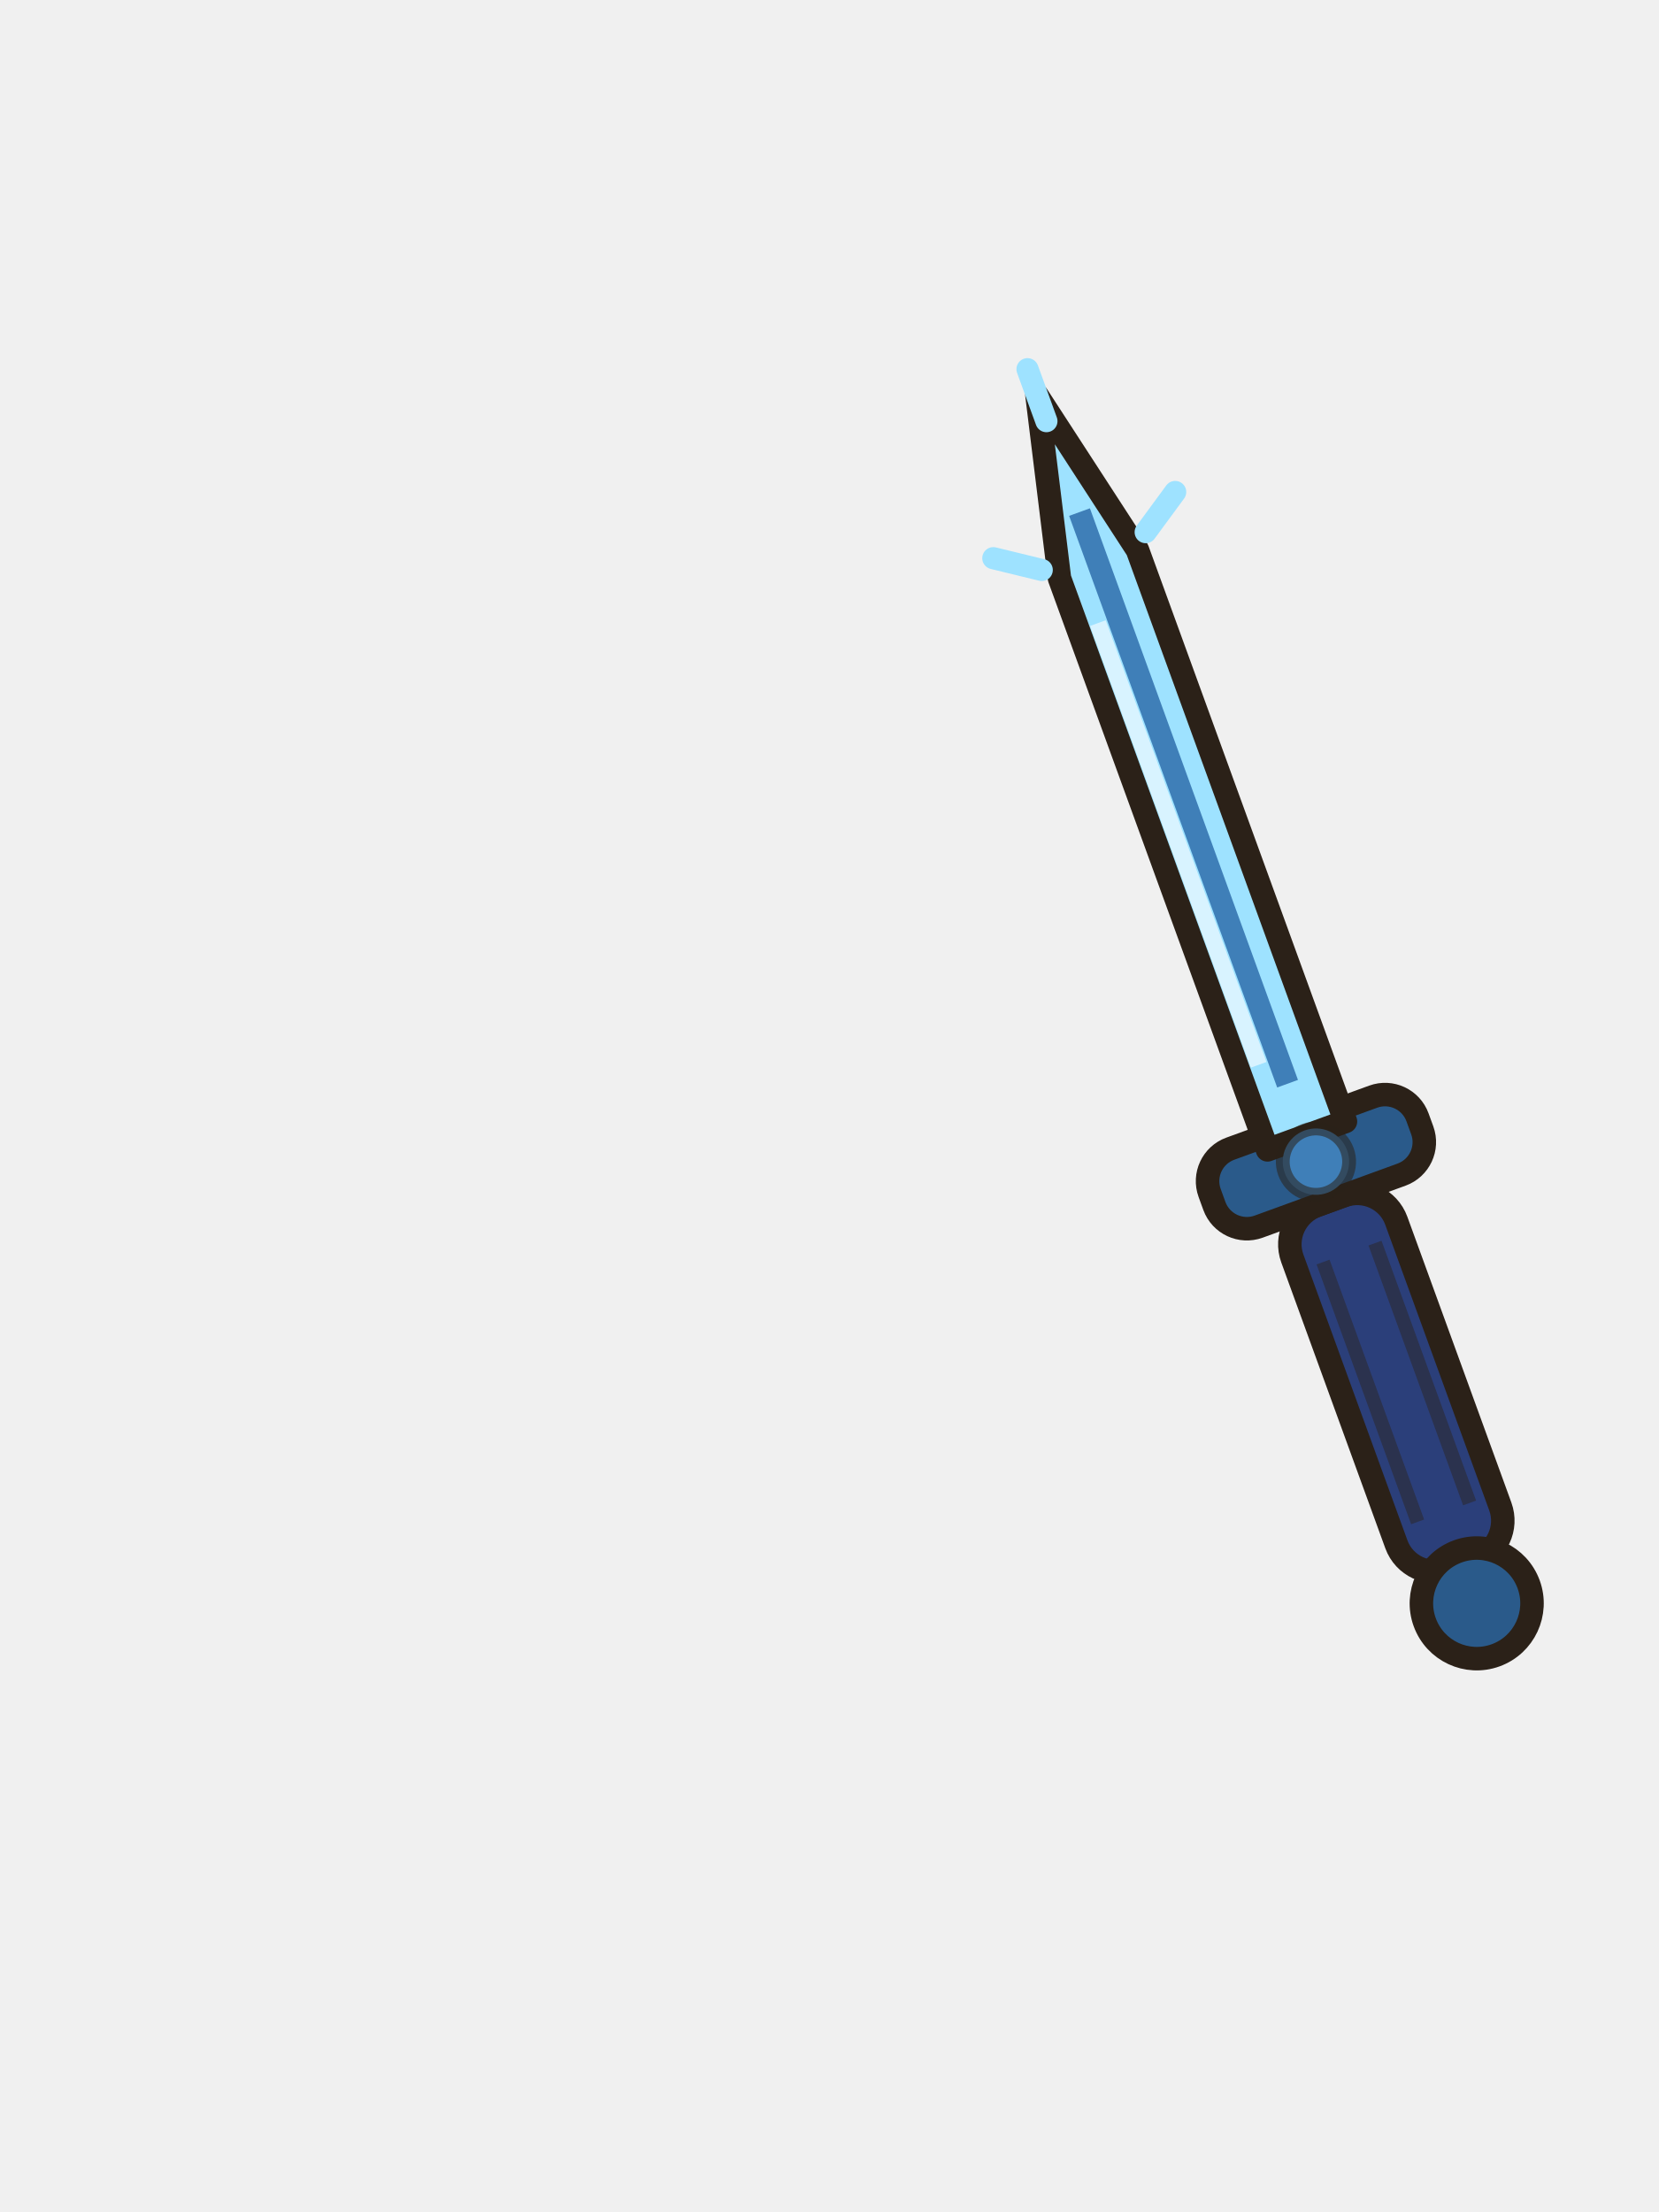
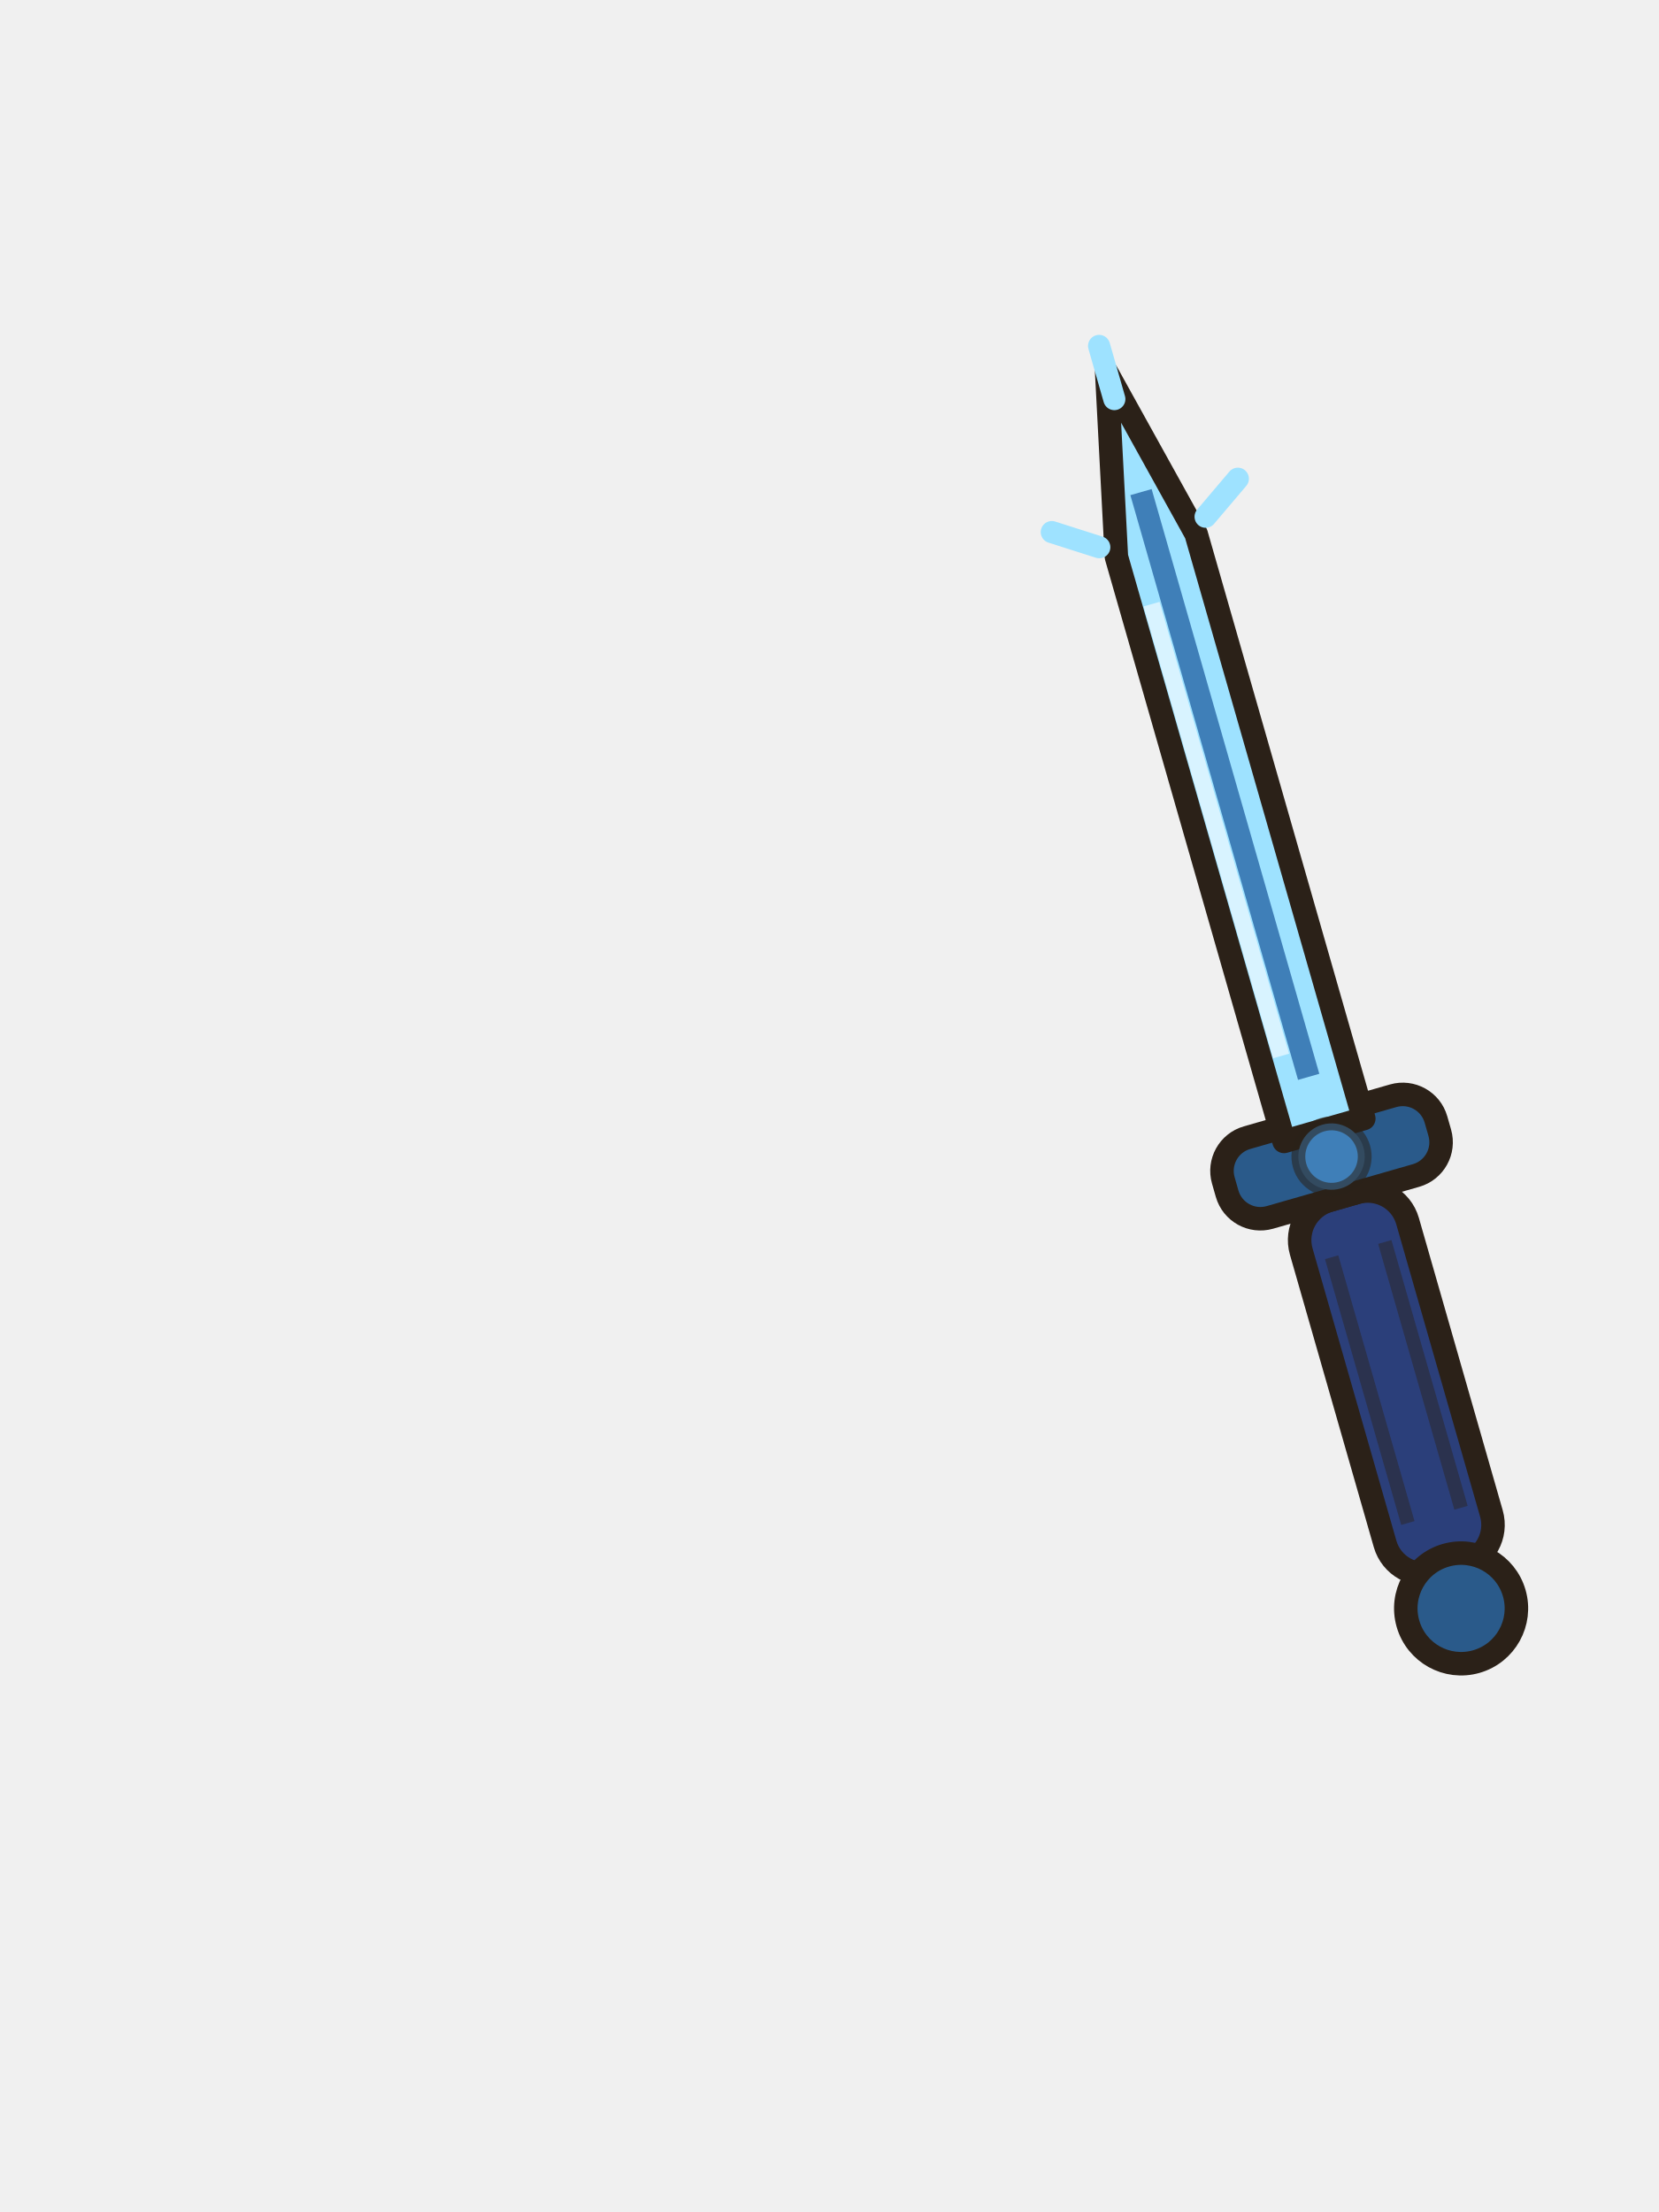
<svg xmlns="http://www.w3.org/2000/svg" width="120" height="160" viewBox="0 0 120 160">
-   <g transform="rotate(-20 101 100)">
+   <g transform="rotate(-16 101 100)">
    <rect x="97" y="86" width="8" height="28" rx="3" fill="#2b3f7a" stroke="#2b2118" stroke-width="1.7" stroke-linejoin="round" stroke-linecap="round" />
    <path d="M99,90 v20 M103,90 v20" stroke="#2b2118" stroke-width="1" opacity=".45" />
    <circle cx="101" cy="117" r="4" fill="#2a5a8a" stroke="#2b2118" stroke-width="1.7" stroke-linejoin="round" stroke-linecap="round" />
    <rect x="93" y="80" width="16" height="6" rx="2.5" fill="#2a5a8a" stroke="#2b2118" stroke-width="1.7" stroke-linejoin="round" stroke-linecap="round" />
    <path d="M98,81 v-44 l3,-13 l3,13 v44z" fill="#9ee2ff" stroke="#2b2118" stroke-width="1.7" stroke-linejoin="round" stroke-linecap="round" />
    <path d="M101,77 v-44" stroke="#3f7fb8" stroke-width="1.6" />
    <path d="M99.5,75 v-34" stroke="#fff" stroke-width="1.2" opacity=".6" />
    <circle cx="101" cy="83" r="2.4" fill="#3f7fb8" stroke="#2b2118" stroke-width="1" stroke-opacity=".55" stroke-linejoin="round" stroke-linecap="round" />
    <path d="M101,26 l0,-4 M97,36 l-3,-2 M105,36 l3,-2" stroke="#9ee2ff" stroke-width="1.6" stroke-linecap="round" />
  </g>
</svg>
